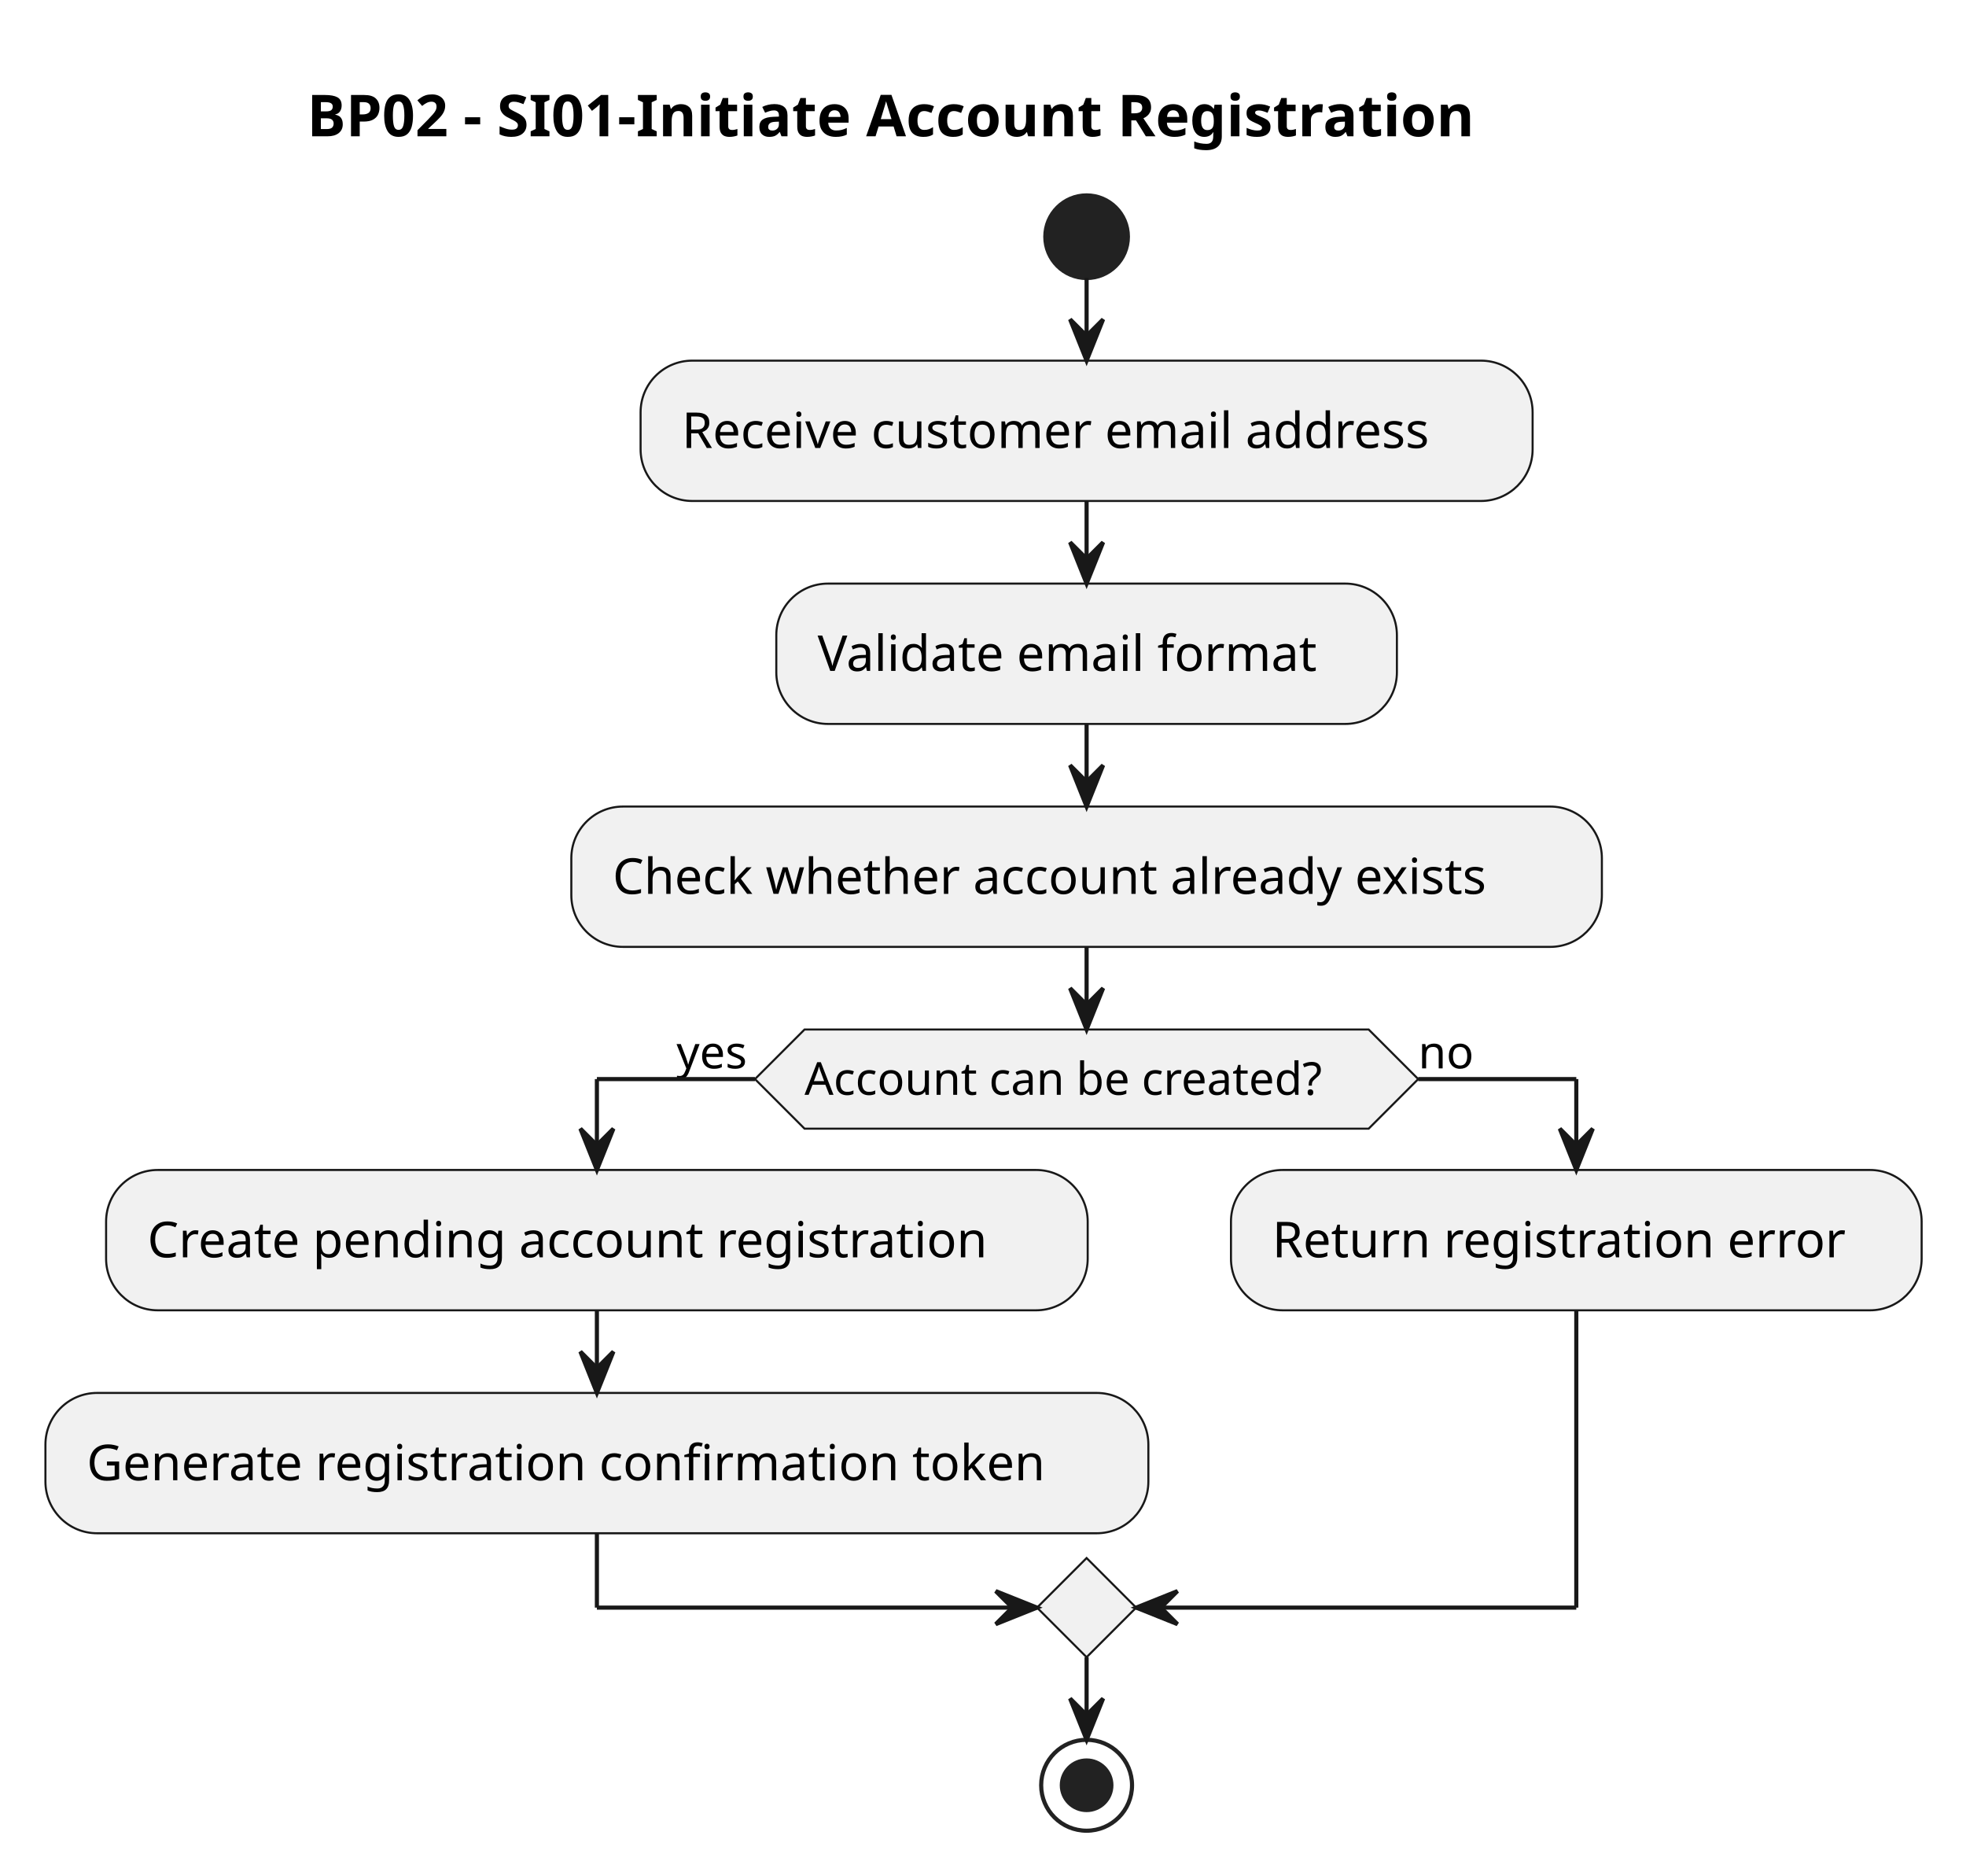
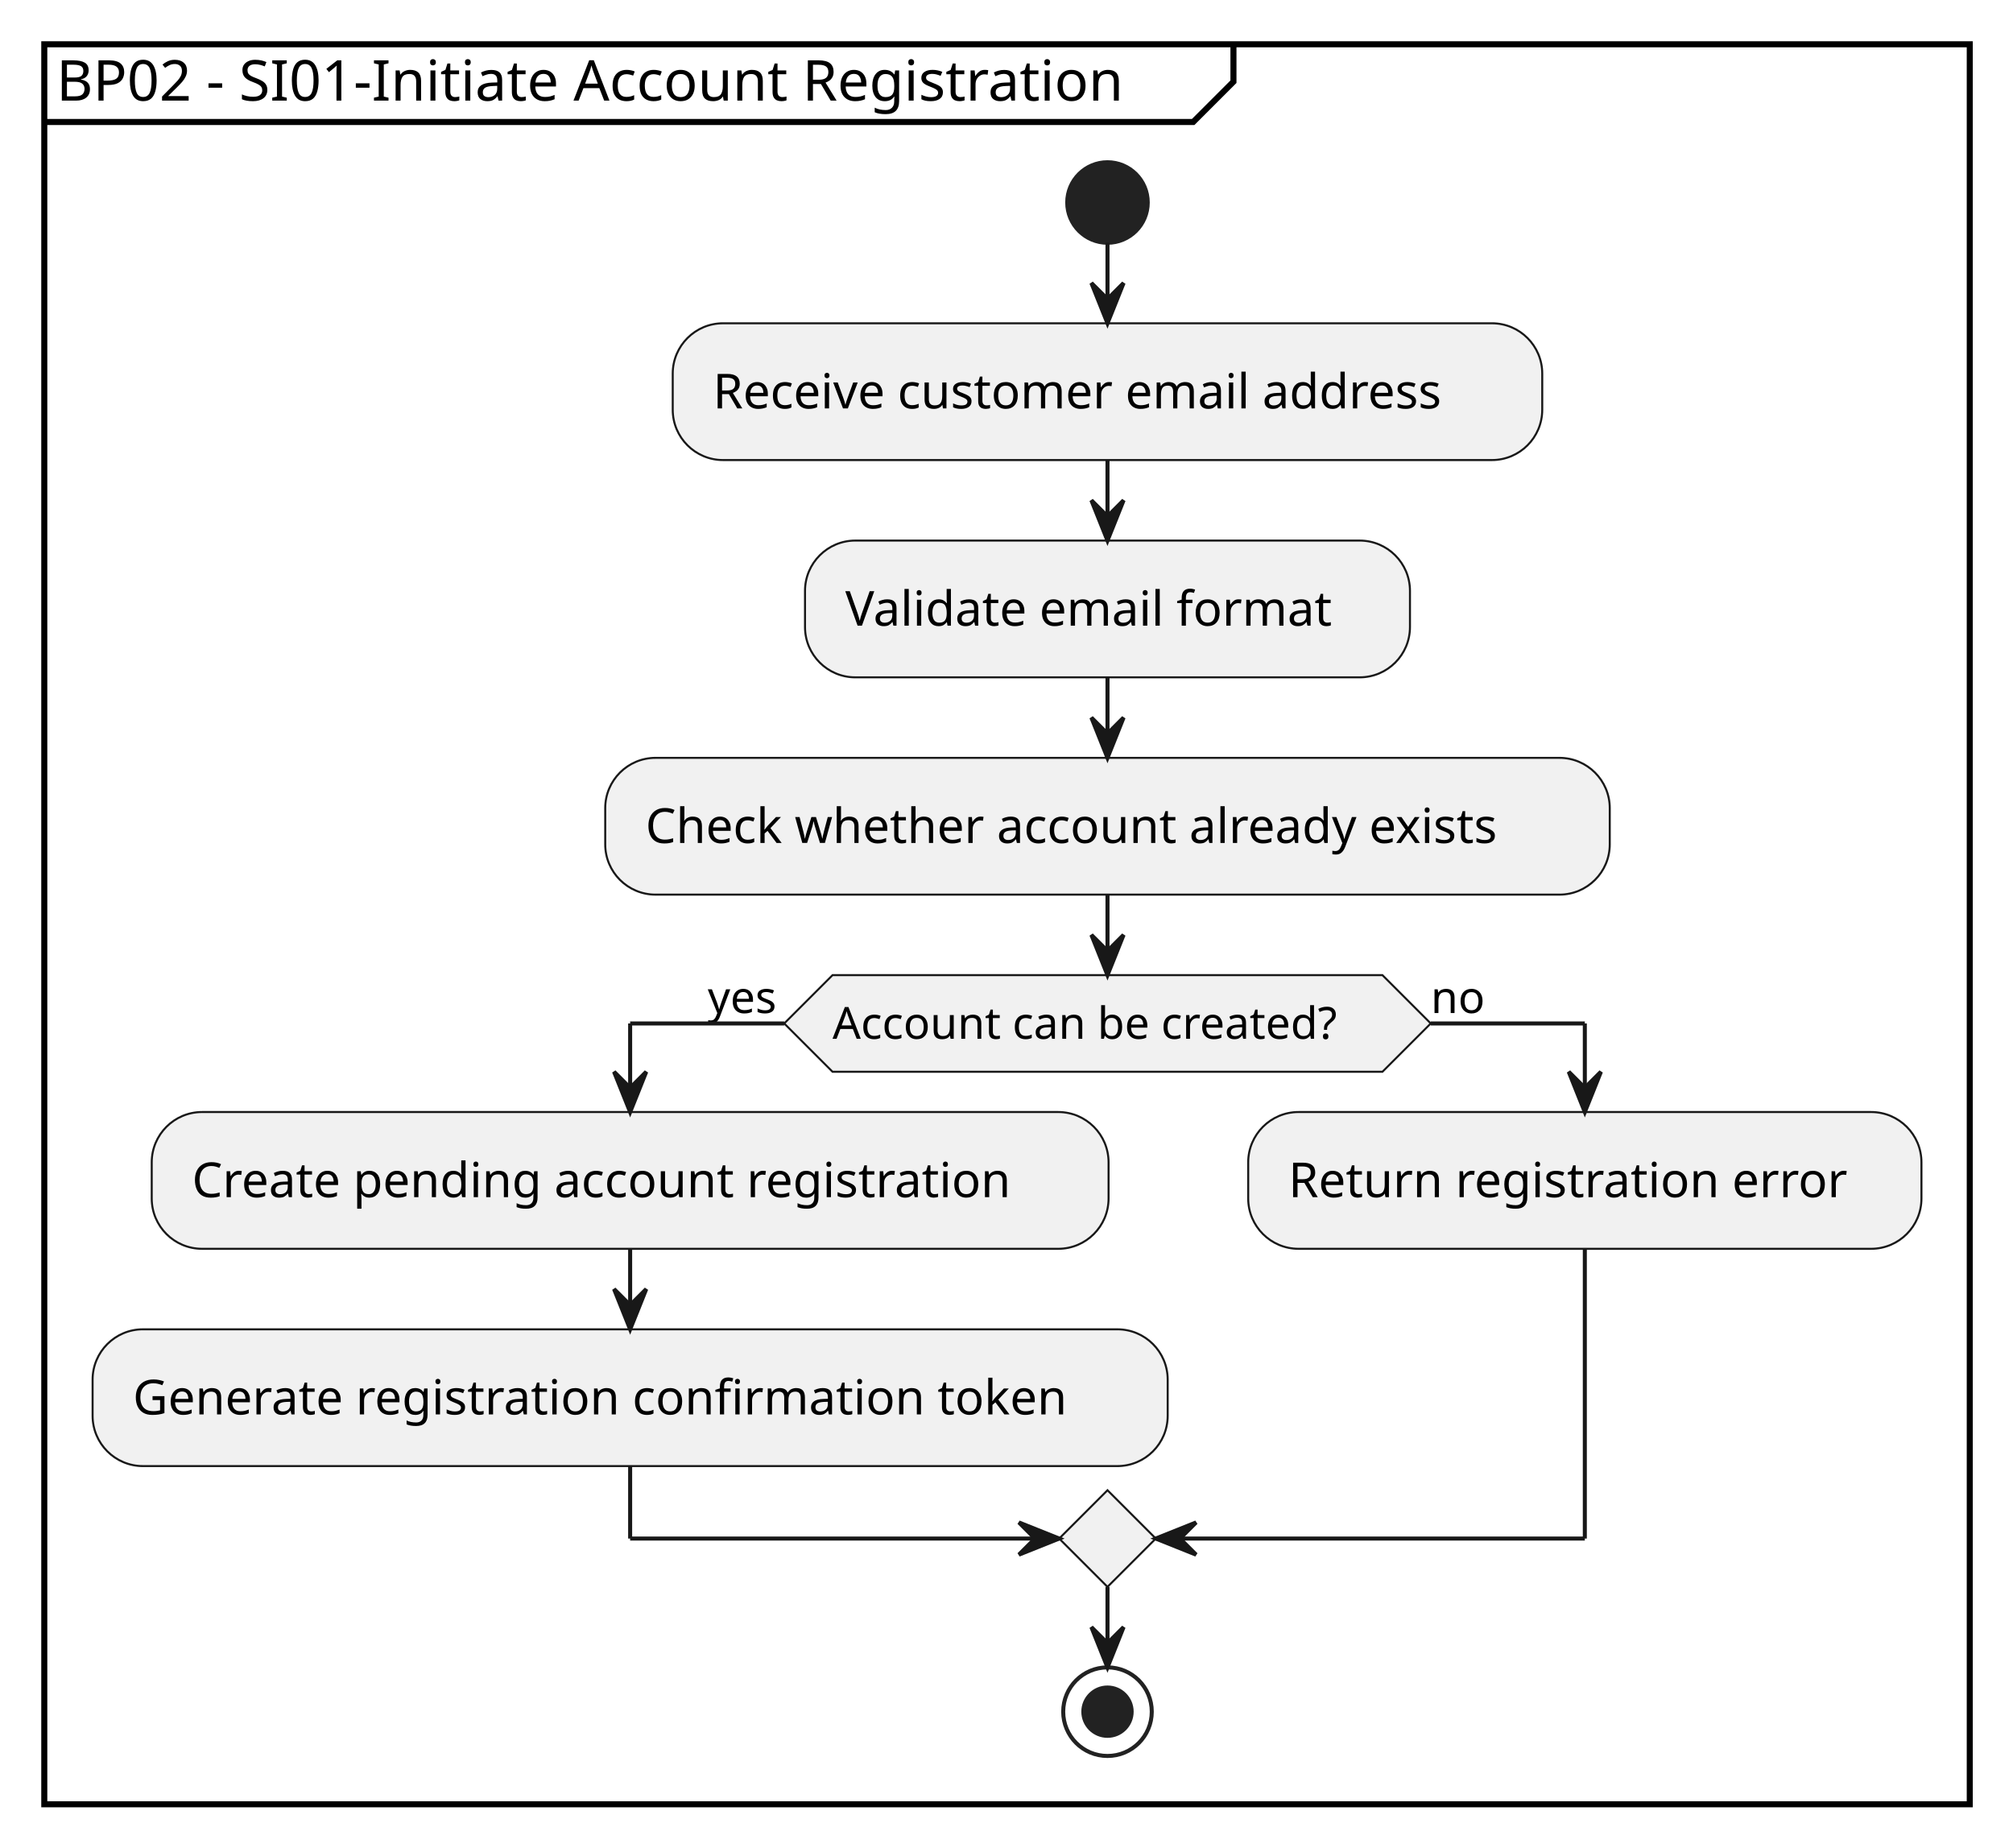
- <svg xmlns="http://www.w3.org/2000/svg" contentStyleType="text/css" data-diagram-type="ACTIVITY" height="454px" preserveAspectRatio="none" style="width:476px;height:454px;background:#FFFFFF;" version="1.1" viewBox="0 0 476 454" width="476px" zoomAndPan="magnify">
+ <svg xmlns="http://www.w3.org/2000/svg" contentStyleType="text/css" data-diagram-type="ACTIVITY" height="459px" preserveAspectRatio="none" style="width:500px;height:459px;background:#FFFFFF;" version="1.1" viewBox="0 0 500 459" width="500px" zoomAndPan="magnify">
  <defs />
  <g>
-     <g class="title" data-source-line="1">
-       <text fill="#000000" font-family="sans-serif" font-size="14" font-weight="bold" lengthAdjust="spacing" textLength="324.632" x="74.314" y="32.995">BP02 - SI01-Initiate Account Registration</text>
-     </g>
-     <ellipse cx="263.084" cy="57.297" fill="#222222" rx="10" ry="10" style="stroke:#222222;stroke-width:1;" />
-     <rect fill="#F1F1F1" height="33.969" rx="12.5" ry="12.5" style="stroke:#181818;stroke-width:0.5;" width="215.973" x="155.097" y="87.297" />
-     <text fill="#000000" font-family="sans-serif" font-size="12" lengthAdjust="spacing" textLength="195.973" x="165.097" y="108.436">Receive customer email address</text>
-     <rect fill="#F1F1F1" height="33.969" rx="12.5" ry="12.5" style="stroke:#181818;stroke-width:0.5;" width="150.26" x="187.954" y="141.266" />
-     <text fill="#000000" font-family="sans-serif" font-size="12" lengthAdjust="spacing" textLength="130.26" x="197.954" y="162.404">Validate email format</text>
-     <rect fill="#F1F1F1" height="33.969" rx="12.5" ry="12.5" style="stroke:#181818;stroke-width:0.5;" width="249.512" x="138.328" y="195.234" />
-     <text fill="#000000" font-family="sans-serif" font-size="12" lengthAdjust="spacing" textLength="229.512" x="148.328" y="216.373">Check whether account already exists</text>
-     <polygon fill="#F1F1F1" points="194.79,249.203,331.377,249.203,343.377,261.203,331.377,273.203,194.79,273.203,182.79,261.203,194.79,249.203" style="stroke:#181818;stroke-width:0.5;" />
-     <text fill="#000000" font-family="sans-serif" font-size="11" lengthAdjust="spacing" textLength="136.587" x="194.79" y="265.011">Account can be created?</text>
-     <text fill="#000000" font-family="sans-serif" font-size="11" lengthAdjust="spacing" textLength="19.008" x="163.782" y="258.609">yes</text>
-     <text fill="#000000" font-family="sans-serif" font-size="11" lengthAdjust="spacing" textLength="13.702" x="343.377" y="258.609">no</text>
-     <rect fill="#F1F1F1" height="33.969" rx="12.5" ry="12.5" style="stroke:#181818;stroke-width:0.5;" width="237.664" x="25.686" y="283.203" />
-     <text fill="#000000" font-family="sans-serif" font-size="12" lengthAdjust="spacing" textLength="217.664" x="35.687" y="304.342">Create pending account registration</text>
-     <rect fill="#F1F1F1" height="33.969" rx="12.5" ry="12.5" style="stroke:#181818;stroke-width:0.5;" width="267.037" x="11" y="337.172" />
-     <text fill="#000000" font-family="sans-serif" font-size="12" lengthAdjust="spacing" textLength="247.037" x="21" y="358.31">Generate registration confirmation token</text>
-     <rect fill="#F1F1F1" height="33.969" rx="12.5" ry="12.5" style="stroke:#181818;stroke-width:0.5;" width="167.223" x="298.037" y="283.203" />
-     <text fill="#000000" font-family="sans-serif" font-size="12" lengthAdjust="spacing" textLength="147.223" x="308.037" y="304.342">Return registration error</text>
-     <polygon fill="#F1F1F1" points="263.084,377.141,275.084,389.141,263.084,401.141,251.083,389.141,263.084,377.141" style="stroke:#181818;stroke-width:0.5;" />
-     <ellipse cx="263.084" cy="432.141" fill="none" rx="11" ry="11" style="stroke:#222222;stroke-width:1;" />
-     <ellipse cx="263.084" cy="432.141" fill="#222222" rx="6" ry="6" style="stroke:#222222;stroke-width:1;" />
-     <line style="stroke:#181818;stroke-width:1;" x1="263.084" x2="263.084" y1="67.297" y2="87.297" />
-     <polygon fill="#181818" points="259.084,77.297,263.084,87.297,267.084,77.297,263.084,81.297" style="stroke:#181818;stroke-width:1;" />
-     <line style="stroke:#181818;stroke-width:1;" x1="263.084" x2="263.084" y1="121.266" y2="141.266" />
-     <polygon fill="#181818" points="259.084,131.266,263.084,141.266,267.084,131.266,263.084,135.266" style="stroke:#181818;stroke-width:1;" />
-     <line style="stroke:#181818;stroke-width:1;" x1="263.084" x2="263.084" y1="175.234" y2="195.234" />
-     <polygon fill="#181818" points="259.084,185.234,263.084,195.234,267.084,185.234,263.084,189.234" style="stroke:#181818;stroke-width:1;" />
-     <line style="stroke:#181818;stroke-width:1;" x1="144.519" x2="144.519" y1="317.172" y2="337.172" />
-     <polygon fill="#181818" points="140.519,327.172,144.519,337.172,148.519,327.172,144.519,331.172" style="stroke:#181818;stroke-width:1;" />
-     <line style="stroke:#181818;stroke-width:1;" x1="182.79" x2="144.519" y1="261.203" y2="261.203" />
-     <line style="stroke:#181818;stroke-width:1;" x1="144.519" x2="144.519" y1="261.203" y2="283.203" />
-     <polygon fill="#181818" points="140.519,273.203,144.519,283.203,148.519,273.203,144.519,277.203" style="stroke:#181818;stroke-width:1;" />
-     <line style="stroke:#181818;stroke-width:1;" x1="343.377" x2="381.648" y1="261.203" y2="261.203" />
-     <line style="stroke:#181818;stroke-width:1;" x1="381.648" x2="381.648" y1="261.203" y2="283.203" />
-     <polygon fill="#181818" points="377.648,273.203,381.648,283.203,385.648,273.203,381.648,277.203" style="stroke:#181818;stroke-width:1;" />
-     <line style="stroke:#181818;stroke-width:1;" x1="144.519" x2="144.519" y1="371.141" y2="389.141" />
-     <line style="stroke:#181818;stroke-width:1;" x1="144.519" x2="251.083" y1="389.141" y2="389.141" />
-     <polygon fill="#181818" points="241.083,385.141,251.083,389.141,241.083,393.141,245.083,389.141" style="stroke:#181818;stroke-width:1;" />
-     <line style="stroke:#181818;stroke-width:1;" x1="381.648" x2="381.648" y1="317.172" y2="389.141" />
-     <line style="stroke:#181818;stroke-width:1;" x1="381.648" x2="275.084" y1="389.141" y2="389.141" />
-     <polygon fill="#181818" points="285.084,385.141,275.084,389.141,285.084,393.141,281.084,389.141" style="stroke:#181818;stroke-width:1;" />
-     <line style="stroke:#181818;stroke-width:1;" x1="263.084" x2="263.084" y1="229.203" y2="249.203" />
-     <polygon fill="#181818" points="259.084,239.203,263.084,249.203,267.084,239.203,263.084,243.203" style="stroke:#181818;stroke-width:1;" />
-     <line style="stroke:#181818;stroke-width:1;" x1="263.084" x2="263.084" y1="401.141" y2="421.141" />
-     <polygon fill="#181818" points="259.084,411.141,263.084,421.141,267.084,411.141,263.084,415.141" style="stroke:#181818;stroke-width:1;" />
+     <rect fill="none" height="437.141" style="stroke:#000000;stroke-width:1.5;" width="478.26" x="11" y="11" />
+     <path d="M306.373,11 L306.373,20.297 L296.373,30.297 L11,30.297" fill="none" style="stroke:#000000;stroke-width:1.5;" />
+     <text fill="#000000" font-family="sans-serif" font-size="14" lengthAdjust="spacing" textLength="285.373" x="14" y="24.995">BP02 - SI01-Initiate Account Registration</text>
+     <ellipse cx="275.084" cy="50.297" fill="#222222" rx="10" ry="10" style="stroke:#222222;stroke-width:1;" />
+     <rect fill="#F1F1F1" height="33.969" rx="12.5" ry="12.5" style="stroke:#181818;stroke-width:0.5;" width="215.973" x="167.097" y="80.297" />
+     <text fill="#000000" font-family="sans-serif" font-size="12" lengthAdjust="spacing" textLength="195.973" x="177.097" y="101.436">Receive customer email address</text>
+     <rect fill="#F1F1F1" height="33.969" rx="12.5" ry="12.5" style="stroke:#181818;stroke-width:0.5;" width="150.26" x="199.954" y="134.266" />
+     <text fill="#000000" font-family="sans-serif" font-size="12" lengthAdjust="spacing" textLength="130.26" x="209.954" y="155.404">Validate email format</text>
+     <rect fill="#F1F1F1" height="33.969" rx="12.5" ry="12.5" style="stroke:#181818;stroke-width:0.5;" width="249.512" x="150.328" y="188.234" />
+     <text fill="#000000" font-family="sans-serif" font-size="12" lengthAdjust="spacing" textLength="229.512" x="160.328" y="209.373">Check whether account already exists</text>
+     <polygon fill="#F1F1F1" points="206.79,242.203,343.377,242.203,355.377,254.203,343.377,266.203,206.79,266.203,194.79,254.203,206.79,242.203" style="stroke:#181818;stroke-width:0.5;" />
+     <text fill="#000000" font-family="sans-serif" font-size="11" lengthAdjust="spacing" textLength="136.587" x="206.79" y="258.011">Account can be created?</text>
+     <text fill="#000000" font-family="sans-serif" font-size="11" lengthAdjust="spacing" textLength="19.008" x="175.782" y="251.609">yes</text>
+     <text fill="#000000" font-family="sans-serif" font-size="11" lengthAdjust="spacing" textLength="13.702" x="355.377" y="251.609">no</text>
+     <rect fill="#F1F1F1" height="33.969" rx="12.5" ry="12.5" style="stroke:#181818;stroke-width:0.5;" width="237.664" x="37.687" y="276.203" />
+     <text fill="#000000" font-family="sans-serif" font-size="12" lengthAdjust="spacing" textLength="217.664" x="47.687" y="297.342">Create pending account registration</text>
+     <rect fill="#F1F1F1" height="33.969" rx="12.5" ry="12.5" style="stroke:#181818;stroke-width:0.5;" width="267.037" x="23" y="330.172" />
+     <text fill="#000000" font-family="sans-serif" font-size="12" lengthAdjust="spacing" textLength="247.037" x="33" y="351.31">Generate registration confirmation token</text>
+     <rect fill="#F1F1F1" height="33.969" rx="12.5" ry="12.5" style="stroke:#181818;stroke-width:0.5;" width="167.223" x="310.037" y="276.203" />
+     <text fill="#000000" font-family="sans-serif" font-size="12" lengthAdjust="spacing" textLength="147.223" x="320.037" y="297.342">Return registration error</text>
+     <polygon fill="#F1F1F1" points="275.084,370.141,287.084,382.141,275.084,394.141,263.084,382.141,275.084,370.141" style="stroke:#181818;stroke-width:0.5;" />
+     <ellipse cx="275.084" cy="425.141" fill="none" rx="11" ry="11" style="stroke:#222222;stroke-width:1;" />
+     <ellipse cx="275.084" cy="425.141" fill="#222222" rx="6" ry="6" style="stroke:#222222;stroke-width:1;" />
+     <line style="stroke:#181818;stroke-width:1;" x1="275.084" x2="275.084" y1="60.297" y2="80.297" />
+     <polygon fill="#181818" points="271.084,70.297,275.084,80.297,279.084,70.297,275.084,74.297" style="stroke:#181818;stroke-width:1;" />
+     <line style="stroke:#181818;stroke-width:1;" x1="275.084" x2="275.084" y1="114.266" y2="134.266" />
+     <polygon fill="#181818" points="271.084,124.266,275.084,134.266,279.084,124.266,275.084,128.266" style="stroke:#181818;stroke-width:1;" />
+     <line style="stroke:#181818;stroke-width:1;" x1="275.084" x2="275.084" y1="168.234" y2="188.234" />
+     <polygon fill="#181818" points="271.084,178.234,275.084,188.234,279.084,178.234,275.084,182.234" style="stroke:#181818;stroke-width:1;" />
+     <line style="stroke:#181818;stroke-width:1;" x1="156.519" x2="156.519" y1="310.172" y2="330.172" />
+     <polygon fill="#181818" points="152.519,320.172,156.519,330.172,160.519,320.172,156.519,324.172" style="stroke:#181818;stroke-width:1;" />
+     <line style="stroke:#181818;stroke-width:1;" x1="194.79" x2="156.519" y1="254.203" y2="254.203" />
+     <line style="stroke:#181818;stroke-width:1;" x1="156.519" x2="156.519" y1="254.203" y2="276.203" />
+     <polygon fill="#181818" points="152.519,266.203,156.519,276.203,160.519,266.203,156.519,270.203" style="stroke:#181818;stroke-width:1;" />
+     <line style="stroke:#181818;stroke-width:1;" x1="355.377" x2="393.648" y1="254.203" y2="254.203" />
+     <line style="stroke:#181818;stroke-width:1;" x1="393.648" x2="393.648" y1="254.203" y2="276.203" />
+     <polygon fill="#181818" points="389.648,266.203,393.648,276.203,397.648,266.203,393.648,270.203" style="stroke:#181818;stroke-width:1;" />
+     <line style="stroke:#181818;stroke-width:1;" x1="156.519" x2="156.519" y1="364.141" y2="382.141" />
+     <line style="stroke:#181818;stroke-width:1;" x1="156.519" x2="263.084" y1="382.141" y2="382.141" />
+     <polygon fill="#181818" points="253.083,378.141,263.084,382.141,253.083,386.141,257.084,382.141" style="stroke:#181818;stroke-width:1;" />
+     <line style="stroke:#181818;stroke-width:1;" x1="393.648" x2="393.648" y1="310.172" y2="382.141" />
+     <line style="stroke:#181818;stroke-width:1;" x1="393.648" x2="287.084" y1="382.141" y2="382.141" />
+     <polygon fill="#181818" points="297.084,378.141,287.084,382.141,297.084,386.141,293.084,382.141" style="stroke:#181818;stroke-width:1;" />
+     <line style="stroke:#181818;stroke-width:1;" x1="275.084" x2="275.084" y1="222.203" y2="242.203" />
+     <polygon fill="#181818" points="271.084,232.203,275.084,242.203,279.084,232.203,275.084,236.203" style="stroke:#181818;stroke-width:1;" />
+     <line style="stroke:#181818;stroke-width:1;" x1="275.084" x2="275.084" y1="394.141" y2="414.141" />
+     <polygon fill="#181818" points="271.084,404.141,275.084,414.141,279.084,404.141,275.084,408.141" style="stroke:#181818;stroke-width:1;" />
  </g>
</svg>
